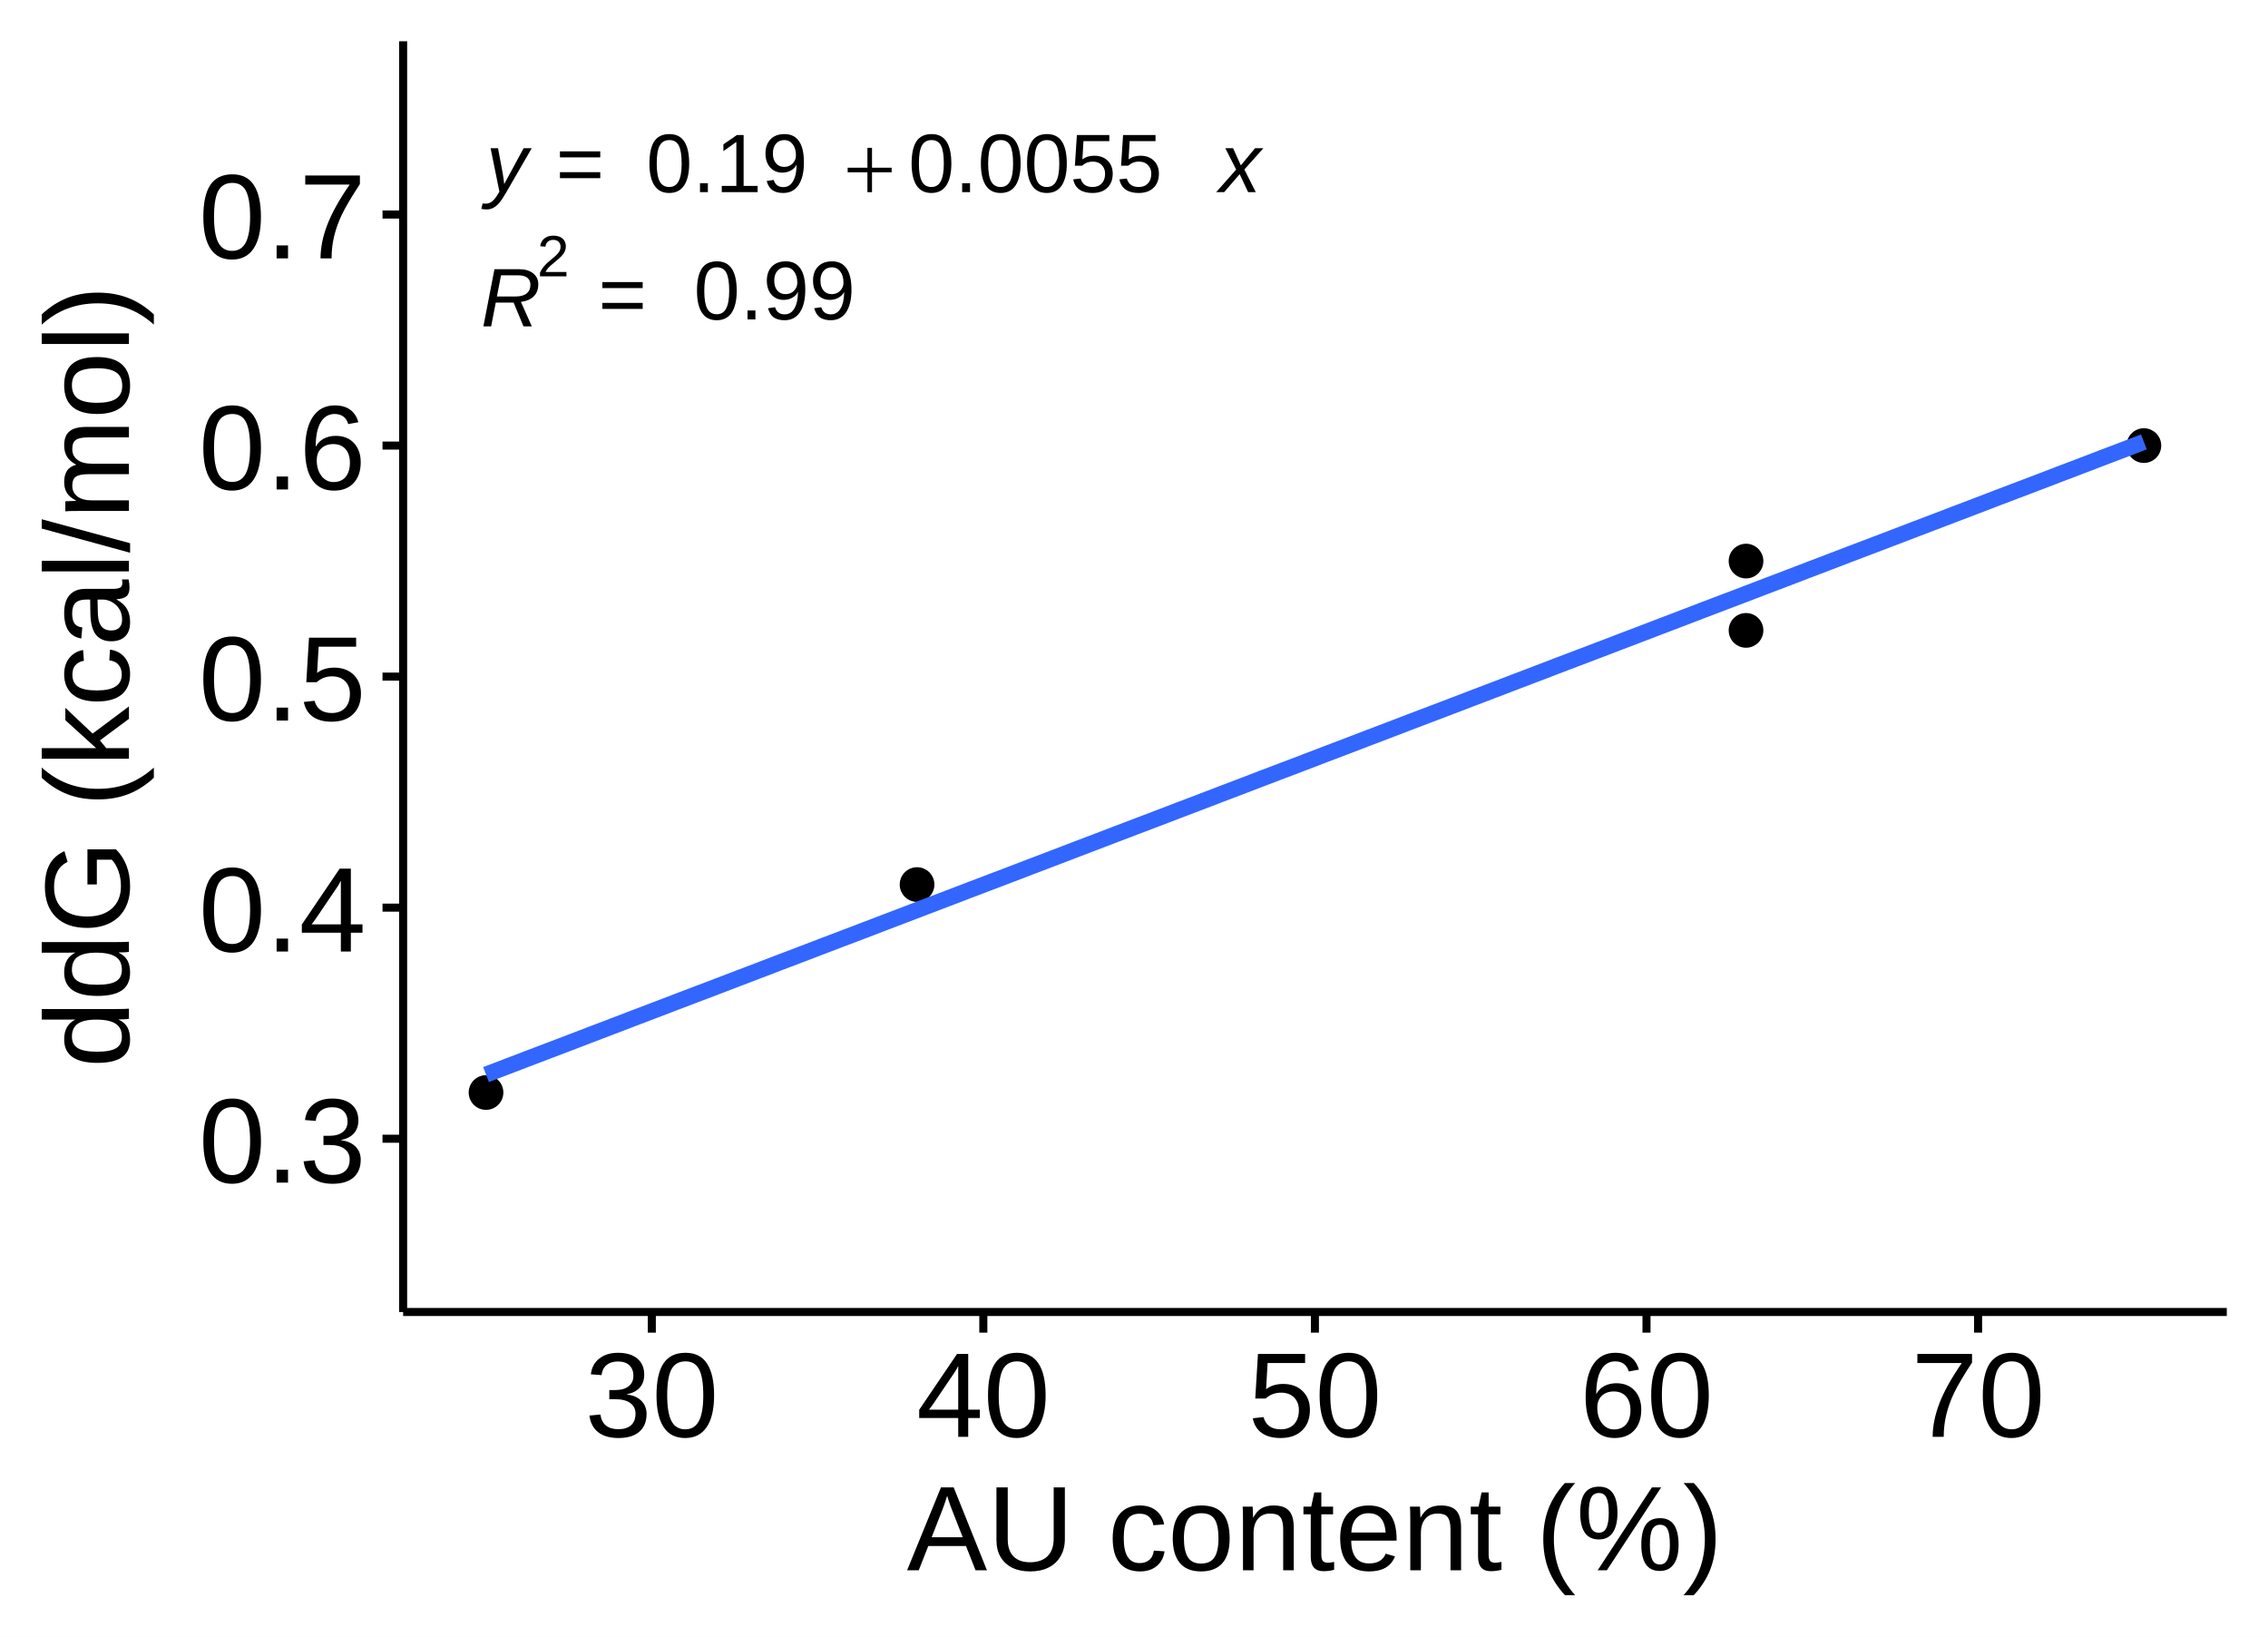
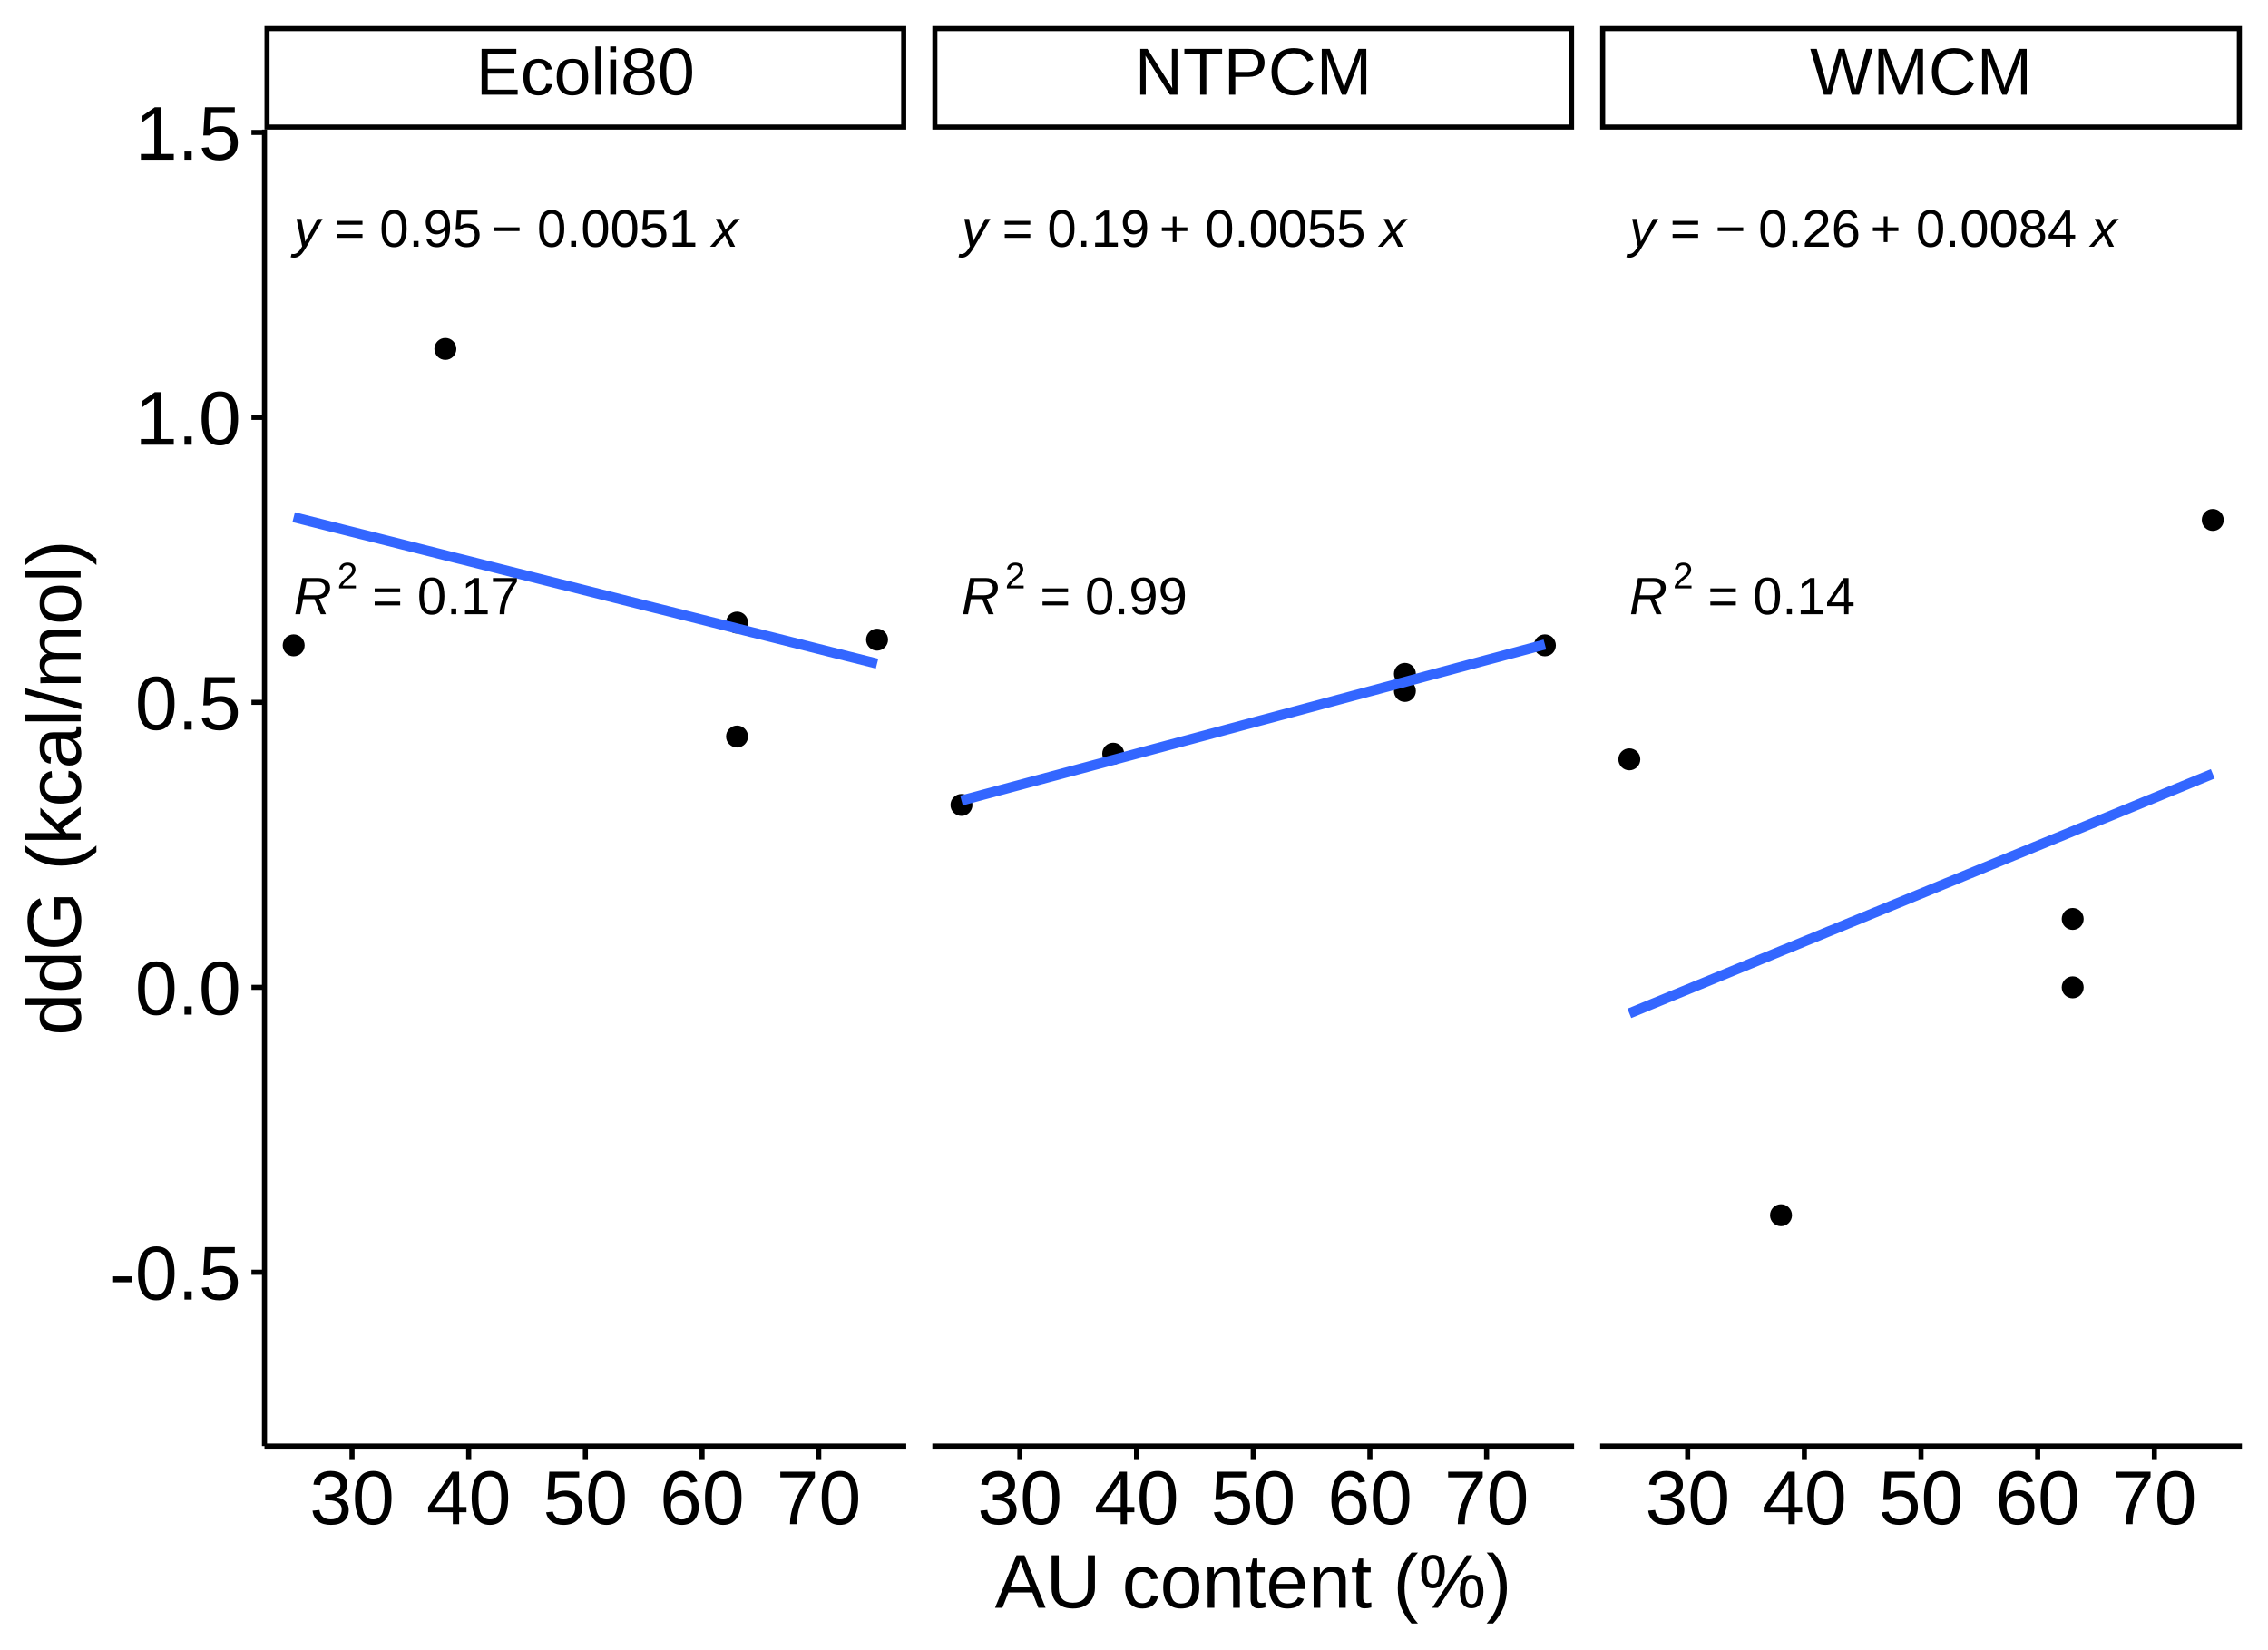
- <svg xmlns="http://www.w3.org/2000/svg" class="svglite" width="301.50pt" height="217.50pt" viewBox="0 0 301.50 217.50" version="1.1" id="svg118">
-   <defs id="defs4">
-     <style type="text/css" id="style2">
+ <svg xmlns="http://www.w3.org/2000/svg" class="svglite" width="476.25pt" height="346.50pt" viewBox="0 0 476.25 346.50">
+   <defs>
+     <style type="text/css">
    .svglite line, .svglite polyline, .svglite polygon, .svglite path, .svglite rect, .svglite circle {
      fill: none;
      stroke: #000000;
      stroke-linecap: round;
      stroke-linejoin: round;
      stroke-miterlimit: 10.00;
    }
    .svglite text {
      white-space: pre;
    }
  </style>
  </defs>
-   <rect width="100%" height="100%" style="stroke: none; fill: #FFFFFF;" id="rect6" />
-   <defs id="defs11">
-     <clipPath id="cpMC4wMHwzMDEuNTB8MC4wMHwyMTcuNTA=">
-       <rect x="0.00" y="0.00" width="301.50" height="217.50" id="rect8" />
+   <rect width="100%" height="100%" style="stroke: none; fill: #FFFFFF;" />
+   <defs>
+     <clipPath id="cpMC4wMHw0NzYuMjV8MC4wMHwzNDYuNTA=">
+       <rect x="0.00" y="0.00" width="476.25" height="346.50" />
    </clipPath>
  </defs>
-   <g clip-path="url(#cpMC4wMHwzMDEuNTB8MC4wMHwyMTcuNTA=)" id="g15">
-     <rect x="0.00" y="0" width="301.50" height="217.50" style="stroke-width: 1.07; stroke: #FFFFFF; fill: #FFFFFF;" id="rect13" />
+   <g clip-path="url(#cpMC4wMHw0NzYuMjV8MC4wMHwzNDYuNTA=)">
+     <rect x="0.00" y="0" width="476.25" height="346.50" style="stroke-width: 1.07; stroke: #FFFFFF; fill: #FFFFFF;" />
  </g>
-   <defs id="defs20">
-     <clipPath id="cpNTMuNTl8Mjk2LjAyfDUuNDh8MTc0LjM3">
-       <rect x="53.59" y="5.48" width="242.43" height="168.89" id="rect17" />
+   <defs>
+     <clipPath id="cpNTUuNTR8MTkwLjMwfDI3LjIxfDMwMy43MA==">
+       <rect x="55.54" y="27.21" width="134.76" height="276.49" />
    </clipPath>
  </defs>
-   <rect id="rect22" style="fill:#ffffff;stroke:none;stroke-width:1.07;stroke-linecap:round;stroke-linejoin:round;stroke-miterlimit:10" height="168.89" width="242.43" y="5.48" x="53.59" />
-   <circle id="circle24" style="fill:#000000;stroke:#000000;stroke-width:0.71;stroke-linecap:round;stroke-linejoin:round;stroke-miterlimit:10" r="1.95" cy="145.2" cx="64.61" />
-   <circle id="circle26" style="fill:#000000;stroke:#000000;stroke-width:0.71;stroke-linecap:round;stroke-linejoin:round;stroke-miterlimit:10" r="1.95" cy="117.56" cx="121.91" />
-   <circle id="circle28" style="fill:#000000;stroke:#000000;stroke-width:0.71;stroke-linecap:round;stroke-linejoin:round;stroke-miterlimit:10" r="1.95" cy="74.57" cx="232.11" />
-   <circle id="circle30" style="fill:#000000;stroke:#000000;stroke-width:0.71;stroke-linecap:round;stroke-linejoin:round;stroke-miterlimit:10" r="1.95" cy="83.78" cx="232.11" />
-   <circle id="circle32" style="fill:#000000;stroke:#000000;stroke-width:0.71;stroke-linecap:round;stroke-linejoin:round;stroke-miterlimit:10" r="1.95" cy="59.22" cx="285" />
-   <polyline id="polyline34" style="fill:none;stroke:#3366ff;stroke-width:2.13;stroke-linecap:butt;stroke-linejoin:round;stroke-miterlimit:10" points="64.61,142.81 67.40,141.75 70.19,140.68 72.98,139.62 75.76,138.56 78.55,137.49 81.34,136.43 84.13,135.36 86.92,134.30 89.71,133.23 92.50,132.17 95.29,131.11 98.08,130.04 100.87,128.98 103.66,127.91 106.45,126.85 109.24,125.78 112.03,124.72 114.82,123.66 117.61,122.59 120.40,121.53 123.19,120.46 125.98,119.40 128.77,118.33 131.56,117.27 134.35,116.21 137.14,115.14 139.93,114.08 142.72,113.01 145.51,111.95 148.30,110.88 151.09,109.82 153.88,108.76 156.67,107.69 159.46,106.63 162.25,105.56 165.04,104.50 167.83,103.43 170.62,102.37 173.41,101.31 176.20,100.24 178.99,99.18 181.78,98.11 184.57,97.05 187.36,95.98 190.15,94.92 192.94,93.86 195.73,92.79 198.52,91.73 201.31,90.66 204.10,89.60 206.89,88.53 209.68,87.47 212.47,86.41 215.26,85.34 218.05,84.28 220.84,83.21 223.62,82.15 226.41,81.08 229.20,80.02 231.99,78.96 234.78,77.89 237.57,76.83 240.36,75.76 243.15,74.70 245.94,73.63 248.73,72.57 251.52,71.51 254.31,70.44 257.10,69.38 259.89,68.31 262.68,67.25 265.47,66.18 268.26,65.12 271.05,64.06 273.84,62.99 276.63,61.93 279.42,60.86 282.21,59.80 285.00,58.73 " />
-   <text id="text36" lengthAdjust="spacingAndGlyphs" textLength="6.53" style="font-style:italic;font-size:11.04px;font-family:Arimo;white-space:pre" y="25.54" x="64.61">y</text>
-   <text id="text38" lengthAdjust="spacingAndGlyphs" textLength="2.76" style="font-size:11.04px;font-family:'Standard Symbols PS';white-space:pre" y="25.54" x="71.14" />
-   <text id="text40" lengthAdjust="spacingAndGlyphs" textLength="9.24" style="font-size:11.04px;font-family:Arimo;white-space:pre" y="25.54" x="73.89">=</text>
-   <text id="text42" lengthAdjust="spacingAndGlyphs" textLength="2.76" style="font-size:11.04px;font-family:'Standard Symbols PS';white-space:pre" y="25.54" x="83.14" />
-   <text id="text44" lengthAdjust="spacingAndGlyphs" textLength="24.57" style="font-size:11.04px;font-family:Arimo;white-space:pre" y="25.54" x="85.9">0.19</text>
-   <text id="text46" lengthAdjust="spacingAndGlyphs" textLength="6.06" style="font-size:11.04px;font-family:'Standard Symbols PS';white-space:pre" y="25.54" x="112.58">+</text>
-   <text id="text48" lengthAdjust="spacingAndGlyphs" textLength="38.61" style="font-size:11.04px;font-family:Arimo;white-space:pre" y="25.54" x="120.75">0.0055</text>
-   <text id="text50" lengthAdjust="spacingAndGlyphs" textLength="2.76" style="font-size:11.04px;font-family:'Standard Symbols PS';white-space:pre" y="25.54" x="159.35" />
-   <text id="text52" lengthAdjust="spacingAndGlyphs" textLength="6.53" style="font-style:italic;font-size:11.04px;font-family:Arimo;white-space:pre" y="25.54" x="162.11">x</text>
-   <text id="text54" lengthAdjust="spacingAndGlyphs" textLength="7.66" style="font-style:italic;font-size:11.04px;font-family:Arimo;white-space:pre" y="34.16" x="64.61" transform="translate(-0.6912076,9.216102)">R</text>
-   <text id="text56" lengthAdjust="spacingAndGlyphs" textLength="4.91" style="font-size:7.73px;font-family:Arimo;white-space:pre" y="28.43" x="73.47" transform="translate(-2.073623,8.294491)">2</text>
-   <text id="text58" lengthAdjust="spacingAndGlyphs" textLength="2.76" style="font-size:11.04px;font-family:'Standard Symbols PS';white-space:pre" y="34.16" x="78.38" />
-   <text id="text60" lengthAdjust="spacingAndGlyphs" textLength="9.24" style="font-size:11.04px;font-family:Arimo;white-space:pre" y="34.16" x="81.14" transform="translate(-1.612818,8.755297)">=</text>
-   <text id="text62" lengthAdjust="spacingAndGlyphs" textLength="2.76" style="font-size:11.04px;font-family:'Standard Symbols PS';white-space:pre" y="34.16" x="90.39" />
-   <text id="text64" lengthAdjust="spacingAndGlyphs" textLength="24.57" style="font-size:11.04px;font-family:Arimo;white-space:pre" y="34.16" x="93.14" transform="translate(-0.9216102,8.294491)">0.99</text>
-   <g clip-path="url(#cpMC4wMHwzMDEuNTB8MC4wMHwyMTcuNTA=)" id="g116">
-     <polyline points="53.59,174.37 53.59,5.48 " style="stroke-width: 1.07; stroke-linecap: butt;" id="polyline68" />
-     <text x="48.65" y="157.17" text-anchor="end" style="font-size: 16.00px; font-family: &quot;Arimo&quot;;" textLength="25.44px" lengthAdjust="spacingAndGlyphs" id="text70">0.3</text>
-     <text x="48.65" y="126.46" text-anchor="end" style="font-size: 16.00px; font-family: &quot;Arimo&quot;;" textLength="25.44px" lengthAdjust="spacingAndGlyphs" id="text72">0.4</text>
-     <text x="48.65" y="95.76" text-anchor="end" style="font-size: 16.00px; font-family: &quot;Arimo&quot;;" textLength="25.44px" lengthAdjust="spacingAndGlyphs" id="text74">0.5</text>
-     <text x="48.65" y="65.05" text-anchor="end" style="font-size: 16.00px; font-family: &quot;Arimo&quot;;" textLength="25.44px" lengthAdjust="spacingAndGlyphs" id="text76">0.6</text>
-     <text x="48.65" y="34.34" text-anchor="end" style="font-size: 16.00px; font-family: &quot;Arimo&quot;;" textLength="25.44px" lengthAdjust="spacingAndGlyphs" id="text78">0.7</text>
-     <polyline points="50.85,151.34 53.59,151.34 " style="stroke-width: 1.07; stroke-linecap: butt;" id="polyline80" />
-     <polyline points="50.85,120.63 53.59,120.63 " style="stroke-width: 1.07; stroke-linecap: butt;" id="polyline82" />
-     <polyline points="50.85,89.92 53.59,89.92 " style="stroke-width: 1.07; stroke-linecap: butt;" id="polyline84" />
-     <polyline points="50.85,59.22 53.59,59.22 " style="stroke-width: 1.07; stroke-linecap: butt;" id="polyline86" />
-     <polyline points="50.85,28.51 53.59,28.51 " style="stroke-width: 1.07; stroke-linecap: butt;" id="polyline88" />
-     <polyline points="53.59,174.37 296.02,174.37 " style="stroke-width: 1.07; stroke-linecap: butt;" id="polyline90" />
-     <polyline points="86.65,177.11 86.65,174.37 " style="stroke-width: 1.07; stroke-linecap: butt;" id="polyline92" />
-     <polyline points="130.72,177.11 130.72,174.37 " style="stroke-width: 1.07; stroke-linecap: butt;" id="polyline94" />
-     <polyline points="174.80,177.11 174.80,174.37 " style="stroke-width: 1.07; stroke-linecap: butt;" id="polyline96" />
-     <polyline points="218.88,177.11 218.88,174.37 " style="stroke-width: 1.07; stroke-linecap: butt;" id="polyline98" />
-     <polyline points="262.96,177.11 262.96,174.37 " style="stroke-width: 1.07; stroke-linecap: butt;" id="polyline100" />
-     <text x="86.65" y="190.96" text-anchor="middle" style="font-size: 16.00px; font-family: &quot;Arimo&quot;;" textLength="20.36px" lengthAdjust="spacingAndGlyphs" id="text102">30</text>
-     <text x="130.72" y="190.96" text-anchor="middle" style="font-size: 16.00px; font-family: &quot;Arimo&quot;;" textLength="20.36px" lengthAdjust="spacingAndGlyphs" id="text104">40</text>
-     <text x="174.80" y="190.96" text-anchor="middle" style="font-size: 16.00px; font-family: &quot;Arimo&quot;;" textLength="20.36px" lengthAdjust="spacingAndGlyphs" id="text106">50</text>
-     <text x="218.88" y="190.96" text-anchor="middle" style="font-size: 16.00px; font-family: &quot;Arimo&quot;;" textLength="20.36px" lengthAdjust="spacingAndGlyphs" id="text108">60</text>
-     <text x="262.96" y="190.96" text-anchor="middle" style="font-size: 16.00px; font-family: &quot;Arimo&quot;;" textLength="20.36px" lengthAdjust="spacingAndGlyphs" id="text110">70</text>
-     <text x="174.80" y="208.69" text-anchor="middle" style="font-size: 16.00px; font-family: &quot;Arimo&quot;;" textLength="121.74px" lengthAdjust="spacingAndGlyphs" id="text112">AU content (%)</text>
-     <text transform="translate(17.14,89.92) rotate(-90)" text-anchor="middle" style="font-size: 16.00px; font-family: &quot;Arimo&quot;;" textLength="117.79px" lengthAdjust="spacingAndGlyphs" id="text114">ddG (kcal/mol)</text>
+   <g clip-path="url(#cpNTUuNTR8MTkwLjMwfDI3LjIxfDMwMy43MA==)">
+     <rect x="55.54" y="27.21" width="134.76" height="276.49" style="stroke-width: 1.07; stroke: none; fill: #FFFFFF;" />
+     <circle cx="61.67" cy="135.53" r="1.95" style="stroke-width: 0.71; fill: #000000;" />
+     <circle cx="93.52" cy="73.29" r="1.95" style="stroke-width: 0.71; fill: #000000;" />
+     <circle cx="154.77" cy="154.68" r="1.95" style="stroke-width: 0.71; fill: #000000;" />
+     <circle cx="154.77" cy="130.75" r="1.95" style="stroke-width: 0.71; fill: #000000;" />
+     <circle cx="184.17" cy="134.34" r="1.95" style="stroke-width: 0.71; fill: #000000;" />
+     <polyline points="61.67,108.62 63.22,109.01 64.77,109.40 66.32,109.79 67.87,110.18 69.42,110.57 70.97,110.96 72.52,111.35 74.08,111.74 75.63,112.13 77.18,112.51 78.73,112.90 80.28,113.29 81.83,113.68 83.38,114.07 84.93,114.46 86.48,114.85 88.03,115.24 89.58,115.63 91.13,116.02 92.68,116.41 94.23,116.80 95.78,117.19 97.34,117.57 98.89,117.96 100.44,118.35 101.99,118.74 103.54,119.13 105.09,119.52 106.64,119.91 108.19,120.30 109.74,120.69 111.29,121.08 112.84,121.47 114.39,121.86 115.94,122.25 117.49,122.64 119.05,123.02 120.60,123.41 122.15,123.80 123.70,124.19 125.25,124.58 126.80,124.97 128.35,125.36 129.90,125.75 131.45,126.14 133.00,126.53 134.55,126.92 136.10,127.31 137.65,127.70 139.20,128.08 140.76,128.47 142.31,128.86 143.86,129.25 145.41,129.64 146.96,130.03 148.51,130.42 150.06,130.81 151.61,131.20 153.16,131.59 154.71,131.98 156.26,132.37 157.81,132.76 159.36,133.14 160.91,133.53 162.47,133.92 164.02,134.31 165.57,134.70 167.12,135.09 168.67,135.48 170.22,135.87 171.77,136.26 173.32,136.65 174.87,137.04 176.42,137.43 177.97,137.82 179.52,138.20 181.07,138.59 182.62,138.98 184.17,139.37 " style="stroke-width: 2.13; stroke: #3366FF; stroke-linecap: butt;" />
+     <text x="61.67" y="51.81" style="font-size: 11.04px; font-style: italic; font-family: &quot;Arial&quot;;" textLength="5.52px" lengthAdjust="spacingAndGlyphs">y</text>
+     <text x="67.18" y="51.81" style="font-size: 11.04px; font-family: &quot;Arial&quot;;" textLength="3.02px" lengthAdjust="spacingAndGlyphs"> </text>
+     <text x="70.21" y="51.81" style="font-size: 11.04px; font-family: &quot;Arial&quot;;" textLength="6.44px" lengthAdjust="spacingAndGlyphs">=</text>
+     <text x="76.65" y="51.81" style="font-size: 11.04px; font-family: &quot;Arial&quot;;" textLength="3.02px" lengthAdjust="spacingAndGlyphs"> </text>
+     <text x="79.68" y="51.81" style="font-size: 11.04px; font-family: &quot;Arial&quot;;" textLength="21.47px" lengthAdjust="spacingAndGlyphs">0.95</text>
+     <text x="103.19" y="51.81" style="font-size: 11.04px; font-family: &quot;Arial&quot;;" textLength="7.54px" lengthAdjust="spacingAndGlyphs">−</text>
+     <text x="112.77" y="51.81" style="font-size: 11.04px; font-family: &quot;Arial&quot;;" textLength="33.74px" lengthAdjust="spacingAndGlyphs">0.0051</text>
+     <text x="146.51" y="51.81" style="font-size: 11.04px; font-family: &quot;Arial&quot;;" textLength="3.02px" lengthAdjust="spacingAndGlyphs"> </text>
+     <text x="149.53" y="51.81" style="font-size: 11.04px; font-style: italic; font-family: &quot;Arial&quot;;" textLength="5.52px" lengthAdjust="spacingAndGlyphs">x</text>
+     <text x="61.67" y="128.99" style="font-size: 11.04px; font-style: italic; font-family: &quot;Arial&quot;;" textLength="7.96px" lengthAdjust="spacingAndGlyphs">R</text>
+     <text x="70.82" y="123.56" style="font-size: 7.73px; font-family: &quot;Arial&quot;;" textLength="4.29px" lengthAdjust="spacingAndGlyphs">2</text>
+     <text x="75.11" y="128.99" style="font-size: 11.04px; font-family: &quot;Arial&quot;;" textLength="3.02px" lengthAdjust="spacingAndGlyphs"> </text>
+     <text x="78.13" y="128.99" style="font-size: 11.04px; font-family: &quot;Arial&quot;;" textLength="6.44px" lengthAdjust="spacingAndGlyphs">=</text>
+     <text x="84.58" y="128.99" style="font-size: 11.04px; font-family: &quot;Arial&quot;;" textLength="3.02px" lengthAdjust="spacingAndGlyphs"> </text>
+     <text x="87.60" y="128.99" style="font-size: 11.04px; font-family: &quot;Arial&quot;;" textLength="21.47px" lengthAdjust="spacingAndGlyphs">0.17</text>
+   </g>
+   <g clip-path="url(#cpMC4wMHw0NzYuMjV8MC4wMHwzNDYuNTA=)">
+ </g>
+   <defs>
+     <clipPath id="cpMTk1Ljc4fDMzMC41NHwyNy4yMXwzMDMuNzA=">
+       <rect x="195.78" y="27.21" width="134.76" height="276.49" />
+     </clipPath>
+   </defs>
+   <g clip-path="url(#cpMTk1Ljc4fDMzMC41NHwyNy4yMXwzMDMuNzA=)">
+     <rect x="195.78" y="27.21" width="134.76" height="276.49" style="stroke-width: 1.07; stroke: none; fill: #FFFFFF;" />
+     <circle cx="201.90" cy="169.05" r="1.95" style="stroke-width: 0.71; fill: #000000;" />
+     <circle cx="233.76" cy="158.28" r="1.95" style="stroke-width: 0.71; fill: #000000;" />
+     <circle cx="295.01" cy="141.52" r="1.95" style="stroke-width: 0.71; fill: #000000;" />
+     <circle cx="295.01" cy="145.11" r="1.95" style="stroke-width: 0.71; fill: #000000;" />
+     <circle cx="324.41" cy="135.53" r="1.95" style="stroke-width: 0.71; fill: #000000;" />
+     <polyline points="201.90,168.12 203.46,167.70 205.01,167.29 206.56,166.87 208.11,166.46 209.66,166.04 211.21,165.63 212.76,165.21 214.31,164.80 215.86,164.38 217.41,163.97 218.96,163.56 220.51,163.14 222.06,162.73 223.61,162.31 225.17,161.90 226.72,161.48 228.27,161.07 229.82,160.65 231.37,160.24 232.92,159.82 234.47,159.41 236.02,158.99 237.57,158.58 239.12,158.16 240.67,157.75 242.22,157.33 243.77,156.92 245.32,156.50 246.88,156.09 248.43,155.67 249.98,155.26 251.53,154.84 253.08,154.43 254.63,154.01 256.18,153.60 257.73,153.18 259.28,152.77 260.83,152.35 262.38,151.94 263.93,151.52 265.48,151.11 267.03,150.70 268.58,150.28 270.14,149.87 271.69,149.45 273.24,149.04 274.79,148.62 276.34,148.21 277.89,147.79 279.44,147.38 280.99,146.96 282.54,146.55 284.09,146.13 285.64,145.72 287.19,145.30 288.74,144.89 290.29,144.47 291.85,144.06 293.40,143.64 294.95,143.23 296.50,142.81 298.05,142.40 299.60,141.98 301.15,141.57 302.70,141.15 304.25,140.74 305.80,140.32 307.35,139.91 308.90,139.49 310.45,139.08 312.00,138.66 313.56,138.25 315.11,137.84 316.66,137.42 318.21,137.01 319.76,136.59 321.31,136.18 322.86,135.76 324.41,135.35 " style="stroke-width: 2.13; stroke: #3366FF; stroke-linecap: butt;" />
+     <text x="201.90" y="51.81" style="font-size: 11.04px; font-style: italic; font-family: &quot;Arial&quot;;" textLength="5.52px" lengthAdjust="spacingAndGlyphs">y</text>
+     <text x="207.42" y="51.81" style="font-size: 11.04px; font-family: &quot;Arial&quot;;" textLength="3.02px" lengthAdjust="spacingAndGlyphs"> </text>
+     <text x="210.44" y="51.81" style="font-size: 11.04px; font-family: &quot;Arial&quot;;" textLength="6.44px" lengthAdjust="spacingAndGlyphs">=</text>
+     <text x="216.89" y="51.81" style="font-size: 11.04px; font-family: &quot;Arial&quot;;" textLength="3.02px" lengthAdjust="spacingAndGlyphs"> </text>
+     <text x="219.91" y="51.81" style="font-size: 11.04px; font-family: &quot;Arial&quot;;" textLength="21.47px" lengthAdjust="spacingAndGlyphs">0.19</text>
+     <text x="243.42" y="51.81" style="font-size: 11.04px; font-family: &quot;Arial&quot;;" textLength="7.55px" lengthAdjust="spacingAndGlyphs">+</text>
+     <text x="253.01" y="51.81" style="font-size: 11.04px; font-family: &quot;Arial&quot;;" textLength="33.74px" lengthAdjust="spacingAndGlyphs">0.0055</text>
+     <text x="286.75" y="51.81" style="font-size: 11.04px; font-family: &quot;Arial&quot;;" textLength="3.02px" lengthAdjust="spacingAndGlyphs"> </text>
+     <text x="289.77" y="51.81" style="font-size: 11.04px; font-style: italic; font-family: &quot;Arial&quot;;" textLength="5.52px" lengthAdjust="spacingAndGlyphs">x</text>
+     <text x="201.90" y="128.99" style="font-size: 11.04px; font-style: italic; font-family: &quot;Arial&quot;;" textLength="7.96px" lengthAdjust="spacingAndGlyphs">R</text>
+     <text x="211.05" y="123.56" style="font-size: 7.73px; font-family: &quot;Arial&quot;;" textLength="4.29px" lengthAdjust="spacingAndGlyphs">2</text>
+     <text x="215.34" y="128.99" style="font-size: 11.04px; font-family: &quot;Arial&quot;;" textLength="3.02px" lengthAdjust="spacingAndGlyphs"> </text>
+     <text x="218.37" y="128.99" style="font-size: 11.04px; font-family: &quot;Arial&quot;;" textLength="6.44px" lengthAdjust="spacingAndGlyphs">=</text>
+     <text x="224.81" y="128.99" style="font-size: 11.04px; font-family: &quot;Arial&quot;;" textLength="3.02px" lengthAdjust="spacingAndGlyphs"> </text>
+     <text x="227.84" y="128.99" style="font-size: 11.04px; font-family: &quot;Arial&quot;;" textLength="21.47px" lengthAdjust="spacingAndGlyphs">0.99</text>
+   </g>
+   <g clip-path="url(#cpMC4wMHw0NzYuMjV8MC4wMHwzNDYuNTA=)">
+ </g>
+   <defs>
+     <clipPath id="cpMzM2LjAxfDQ3MC43N3wyNy4yMXwzMDMuNzA=">
+       <rect x="336.01" y="27.21" width="134.76" height="276.49" />
+     </clipPath>
+   </defs>
+   <g clip-path="url(#cpMzM2LjAxfDQ3MC43N3wyNy4yMXwzMDMuNzA=)">
+     <rect x="336.01" y="27.21" width="134.76" height="276.49" style="stroke-width: 1.07; stroke: none; fill: #FFFFFF;" />
+     <circle cx="342.14" cy="159.47" r="1.95" style="stroke-width: 0.71; fill: #000000;" />
+     <circle cx="373.99" cy="255.22" r="1.95" style="stroke-width: 0.71; fill: #000000;" />
+     <circle cx="435.24" cy="207.35" r="1.95" style="stroke-width: 0.71; fill: #000000;" />
+     <circle cx="435.24" cy="192.99" r="1.95" style="stroke-width: 0.71; fill: #000000;" />
+     <circle cx="464.65" cy="109.20" r="1.95" style="stroke-width: 0.71; fill: #000000;" />
+     <polyline points="342.14,212.81 343.69,212.18 345.24,211.54 346.79,210.90 348.34,210.27 349.89,209.63 351.44,208.99 352.99,208.36 354.55,207.72 356.10,207.08 357.65,206.45 359.20,205.81 360.75,205.17 362.30,204.54 363.85,203.90 365.40,203.26 366.95,202.63 368.50,201.99 370.05,201.35 371.60,200.72 373.15,200.08 374.70,199.44 376.26,198.81 377.81,198.17 379.36,197.53 380.91,196.90 382.46,196.26 384.01,195.62 385.56,194.99 387.11,194.35 388.66,193.71 390.21,193.08 391.76,192.44 393.31,191.80 394.86,191.17 396.41,190.53 397.97,189.89 399.52,189.26 401.07,188.62 402.62,187.98 404.17,187.35 405.72,186.71 407.27,186.07 408.82,185.43 410.37,184.80 411.92,184.16 413.47,183.52 415.02,182.89 416.57,182.25 418.12,181.61 419.67,180.98 421.23,180.34 422.78,179.70 424.33,179.07 425.88,178.43 427.43,177.79 428.98,177.16 430.53,176.52 432.08,175.88 433.63,175.25 435.18,174.61 436.73,173.97 438.28,173.34 439.83,172.70 441.38,172.06 442.94,171.43 444.49,170.79 446.04,170.15 447.59,169.52 449.14,168.88 450.69,168.24 452.24,167.61 453.79,166.97 455.34,166.33 456.89,165.70 458.44,165.06 459.99,164.42 461.54,163.79 463.09,163.15 464.65,162.51 " style="stroke-width: 2.13; stroke: #3366FF; stroke-linecap: butt;" />
+     <text x="342.14" y="51.81" style="font-size: 11.04px; font-style: italic; font-family: &quot;Arial&quot;;" textLength="5.52px" lengthAdjust="spacingAndGlyphs">y</text>
+     <text x="347.66" y="51.81" style="font-size: 11.04px; font-family: &quot;Arial&quot;;" textLength="3.02px" lengthAdjust="spacingAndGlyphs"> </text>
+     <text x="350.68" y="51.81" style="font-size: 11.04px; font-family: &quot;Arial&quot;;" textLength="6.44px" lengthAdjust="spacingAndGlyphs">=</text>
+     <text x="357.12" y="51.81" style="font-size: 11.04px; font-family: &quot;Arial&quot;;" textLength="3.02px" lengthAdjust="spacingAndGlyphs"> </text>
+     <text x="360.15" y="51.81" style="font-size: 11.04px; font-family: &quot;Arial&quot;;" textLength="7.54px" lengthAdjust="spacingAndGlyphs">−</text>
+     <text x="369.22" y="51.81" style="font-size: 11.04px; font-family: &quot;Arial&quot;;" textLength="21.47px" lengthAdjust="spacingAndGlyphs">0.26</text>
+     <text x="392.73" y="51.81" style="font-size: 11.04px; font-family: &quot;Arial&quot;;" textLength="7.55px" lengthAdjust="spacingAndGlyphs">+</text>
+     <text x="402.32" y="51.81" style="font-size: 11.04px; font-family: &quot;Arial&quot;;" textLength="33.74px" lengthAdjust="spacingAndGlyphs">0.0084</text>
+     <text x="436.06" y="51.81" style="font-size: 11.04px; font-family: &quot;Arial&quot;;" textLength="3.02px" lengthAdjust="spacingAndGlyphs"> </text>
+     <text x="439.08" y="51.81" style="font-size: 11.04px; font-style: italic; font-family: &quot;Arial&quot;;" textLength="5.52px" lengthAdjust="spacingAndGlyphs">x</text>
+     <text x="342.14" y="128.99" style="font-size: 11.04px; font-style: italic; font-family: &quot;Arial&quot;;" textLength="7.96px" lengthAdjust="spacingAndGlyphs">R</text>
+     <text x="351.29" y="123.56" style="font-size: 7.73px; font-family: &quot;Arial&quot;;" textLength="4.29px" lengthAdjust="spacingAndGlyphs">2</text>
+     <text x="355.58" y="128.99" style="font-size: 11.04px; font-family: &quot;Arial&quot;;" textLength="3.02px" lengthAdjust="spacingAndGlyphs"> </text>
+     <text x="358.60" y="128.99" style="font-size: 11.04px; font-family: &quot;Arial&quot;;" textLength="6.44px" lengthAdjust="spacingAndGlyphs">=</text>
+     <text x="365.05" y="128.99" style="font-size: 11.04px; font-family: &quot;Arial&quot;;" textLength="3.02px" lengthAdjust="spacingAndGlyphs"> </text>
+     <text x="368.07" y="128.99" style="font-size: 11.04px; font-family: &quot;Arial&quot;;" textLength="21.47px" lengthAdjust="spacingAndGlyphs">0.14</text>
+   </g>
+   <g clip-path="url(#cpMC4wMHw0NzYuMjV8MC4wMHwzNDYuNTA=)">
+ </g>
+   <defs>
+     <clipPath id="cpNTUuNTR8MTkwLjMwfDUuNDh8MjcuMjE=">
+       <rect x="55.54" y="5.48" width="134.76" height="21.73" />
+     </clipPath>
+   </defs>
+   <g clip-path="url(#cpNTUuNTR8MTkwLjMwfDUuNDh8MjcuMjE=)">
+     <rect x="55.54" y="5.48" width="134.76" height="21.73" style="stroke-width: 2.13; fill: #FFFFFF;" />
+     <text x="99.97" y="19.89" style="font-size: 14.00px; font-family: &quot;Arial&quot;;" textLength="45.91px" lengthAdjust="spacingAndGlyphs">Ecoli80</text>
+   </g>
+   <g clip-path="url(#cpMC4wMHw0NzYuMjV8MC4wMHwzNDYuNTA=)">
+ </g>
+   <defs>
+     <clipPath id="cpMTk1Ljc4fDMzMC41NHw1LjQ4fDI3LjIx">
+       <rect x="195.78" y="5.48" width="134.76" height="21.73" />
+     </clipPath>
+   </defs>
+   <g clip-path="url(#cpMTk1Ljc4fDMzMC41NHw1LjQ4fDI3LjIx)">
+     <rect x="195.78" y="5.48" width="134.76" height="21.73" style="stroke-width: 2.13; fill: #FFFFFF;" />
+     <text x="238.28" y="19.89" style="font-size: 14.00px; font-family: &quot;Arial&quot;;" textLength="49.76px" lengthAdjust="spacingAndGlyphs">NTPCM</text>
+   </g>
+   <g clip-path="url(#cpMC4wMHw0NzYuMjV8MC4wMHwzNDYuNTA=)">
+ </g>
+   <defs>
+     <clipPath id="cpMzM2LjAxfDQ3MC43N3w1LjQ4fDI3LjIx">
+       <rect x="336.01" y="5.48" width="134.76" height="21.73" />
+     </clipPath>
+   </defs>
+   <g clip-path="url(#cpMzM2LjAxfDQ3MC43N3w1LjQ4fDI3LjIx)">
+     <rect x="336.01" y="5.48" width="134.76" height="21.73" style="stroke-width: 2.13; fill: #FFFFFF;" />
+     <text x="380.08" y="19.89" style="font-size: 14.00px; font-family: &quot;Arial&quot;;" textLength="46.63px" lengthAdjust="spacingAndGlyphs">WMCM</text>
+   </g>
+   <g clip-path="url(#cpMC4wMHw0NzYuMjV8MC4wMHwzNDYuNTA=)">
+     <polyline points="55.54,303.70 190.30,303.70 " style="stroke-width: 1.07; stroke-linecap: butt;" />
+     <polyline points="73.92,306.44 73.92,303.70 " style="stroke-width: 1.07; stroke-linecap: butt;" />
+     <polyline points="98.42,306.44 98.42,303.70 " style="stroke-width: 1.07; stroke-linecap: butt;" />
+     <polyline points="122.92,306.44 122.92,303.70 " style="stroke-width: 1.07; stroke-linecap: butt;" />
+     <polyline points="147.42,306.44 147.42,303.70 " style="stroke-width: 1.07; stroke-linecap: butt;" />
+     <polyline points="171.92,306.44 171.92,303.70 " style="stroke-width: 1.07; stroke-linecap: butt;" />
+     <text x="73.92" y="320.09" text-anchor="middle" style="font-size: 16.00px; font-family: &quot;Arial&quot;;" textLength="17.80px" lengthAdjust="spacingAndGlyphs">30</text>
+     <text x="98.42" y="320.09" text-anchor="middle" style="font-size: 16.00px; font-family: &quot;Arial&quot;;" textLength="17.80px" lengthAdjust="spacingAndGlyphs">40</text>
+     <text x="122.92" y="320.09" text-anchor="middle" style="font-size: 16.00px; font-family: &quot;Arial&quot;;" textLength="17.80px" lengthAdjust="spacingAndGlyphs">50</text>
+     <text x="147.42" y="320.09" text-anchor="middle" style="font-size: 16.00px; font-family: &quot;Arial&quot;;" textLength="17.80px" lengthAdjust="spacingAndGlyphs">60</text>
+     <text x="171.92" y="320.09" text-anchor="middle" style="font-size: 16.00px; font-family: &quot;Arial&quot;;" textLength="17.80px" lengthAdjust="spacingAndGlyphs">70</text>
+     <polyline points="195.78,303.70 330.54,303.70 " style="stroke-width: 1.07; stroke-linecap: butt;" />
+     <polyline points="214.16,306.44 214.16,303.70 " style="stroke-width: 1.07; stroke-linecap: butt;" />
+     <polyline points="238.66,306.44 238.66,303.70 " style="stroke-width: 1.07; stroke-linecap: butt;" />
+     <polyline points="263.16,306.44 263.16,303.70 " style="stroke-width: 1.07; stroke-linecap: butt;" />
+     <polyline points="287.66,306.44 287.66,303.70 " style="stroke-width: 1.07; stroke-linecap: butt;" />
+     <polyline points="312.16,306.44 312.16,303.70 " style="stroke-width: 1.07; stroke-linecap: butt;" />
+     <text x="214.16" y="320.09" text-anchor="middle" style="font-size: 16.00px; font-family: &quot;Arial&quot;;" textLength="17.80px" lengthAdjust="spacingAndGlyphs">30</text>
+     <text x="238.66" y="320.09" text-anchor="middle" style="font-size: 16.00px; font-family: &quot;Arial&quot;;" textLength="17.80px" lengthAdjust="spacingAndGlyphs">40</text>
+     <text x="263.16" y="320.09" text-anchor="middle" style="font-size: 16.00px; font-family: &quot;Arial&quot;;" textLength="17.80px" lengthAdjust="spacingAndGlyphs">50</text>
+     <text x="287.66" y="320.09" text-anchor="middle" style="font-size: 16.00px; font-family: &quot;Arial&quot;;" textLength="17.80px" lengthAdjust="spacingAndGlyphs">60</text>
+     <text x="312.16" y="320.09" text-anchor="middle" style="font-size: 16.00px; font-family: &quot;Arial&quot;;" textLength="17.80px" lengthAdjust="spacingAndGlyphs">70</text>
+     <polyline points="336.01,303.70 470.77,303.70 " style="stroke-width: 1.07; stroke-linecap: butt;" />
+     <polyline points="354.39,306.44 354.39,303.70 " style="stroke-width: 1.07; stroke-linecap: butt;" />
+     <polyline points="378.89,306.44 378.89,303.70 " style="stroke-width: 1.07; stroke-linecap: butt;" />
+     <polyline points="403.39,306.44 403.39,303.70 " style="stroke-width: 1.07; stroke-linecap: butt;" />
+     <polyline points="427.89,306.44 427.89,303.70 " style="stroke-width: 1.07; stroke-linecap: butt;" />
+     <polyline points="452.39,306.44 452.39,303.70 " style="stroke-width: 1.07; stroke-linecap: butt;" />
+     <text x="354.39" y="320.09" text-anchor="middle" style="font-size: 16.00px; font-family: &quot;Arial&quot;;" textLength="17.80px" lengthAdjust="spacingAndGlyphs">30</text>
+     <text x="378.89" y="320.09" text-anchor="middle" style="font-size: 16.00px; font-family: &quot;Arial&quot;;" textLength="17.80px" lengthAdjust="spacingAndGlyphs">40</text>
+     <text x="403.39" y="320.09" text-anchor="middle" style="font-size: 16.00px; font-family: &quot;Arial&quot;;" textLength="17.80px" lengthAdjust="spacingAndGlyphs">50</text>
+     <text x="427.89" y="320.09" text-anchor="middle" style="font-size: 16.00px; font-family: &quot;Arial&quot;;" textLength="17.80px" lengthAdjust="spacingAndGlyphs">60</text>
+     <text x="452.39" y="320.09" text-anchor="middle" style="font-size: 16.00px; font-family: &quot;Arial&quot;;" textLength="17.80px" lengthAdjust="spacingAndGlyphs">70</text>
+     <polyline points="55.54,303.70 55.54,27.21 " style="stroke-width: 1.07; stroke-linecap: butt;" />
+     <text x="50.61" y="272.92" text-anchor="end" style="font-size: 16.00px; font-family: &quot;Arial&quot;;" textLength="27.57px" lengthAdjust="spacingAndGlyphs">-0.5</text>
+     <text x="50.61" y="213.08" text-anchor="end" style="font-size: 16.00px; font-family: &quot;Arial&quot;;" textLength="22.24px" lengthAdjust="spacingAndGlyphs">0.0</text>
+     <text x="50.61" y="153.23" text-anchor="end" style="font-size: 16.00px; font-family: &quot;Arial&quot;;" textLength="22.24px" lengthAdjust="spacingAndGlyphs">0.5</text>
+     <text x="50.61" y="93.39" text-anchor="end" style="font-size: 16.00px; font-family: &quot;Arial&quot;;" textLength="22.24px" lengthAdjust="spacingAndGlyphs">1.0</text>
+     <text x="50.61" y="33.54" text-anchor="end" style="font-size: 16.00px; font-family: &quot;Arial&quot;;" textLength="22.24px" lengthAdjust="spacingAndGlyphs">1.5</text>
+     <polyline points="52.80,267.19 55.54,267.19 " style="stroke-width: 1.07; stroke-linecap: butt;" />
+     <polyline points="52.80,207.35 55.54,207.35 " style="stroke-width: 1.07; stroke-linecap: butt;" />
+     <polyline points="52.80,147.50 55.54,147.50 " style="stroke-width: 1.07; stroke-linecap: butt;" />
+     <polyline points="52.80,87.66 55.54,87.66 " style="stroke-width: 1.07; stroke-linecap: butt;" />
+     <polyline points="52.80,27.81 55.54,27.81 " style="stroke-width: 1.07; stroke-linecap: butt;" />
+     <text x="263.16" y="337.65" text-anchor="middle" style="font-size: 16.00px; font-family: &quot;Arial&quot;;" textLength="108.48px" lengthAdjust="spacingAndGlyphs">AU content (%)</text>
+     <text transform="translate(16.93,165.46) rotate(-90)" text-anchor="middle" style="font-size: 16.00px; font-family: &quot;Arial&quot;;" textLength="104.02px" lengthAdjust="spacingAndGlyphs">ddG (kcal/mol)</text>
  </g>
</svg>
